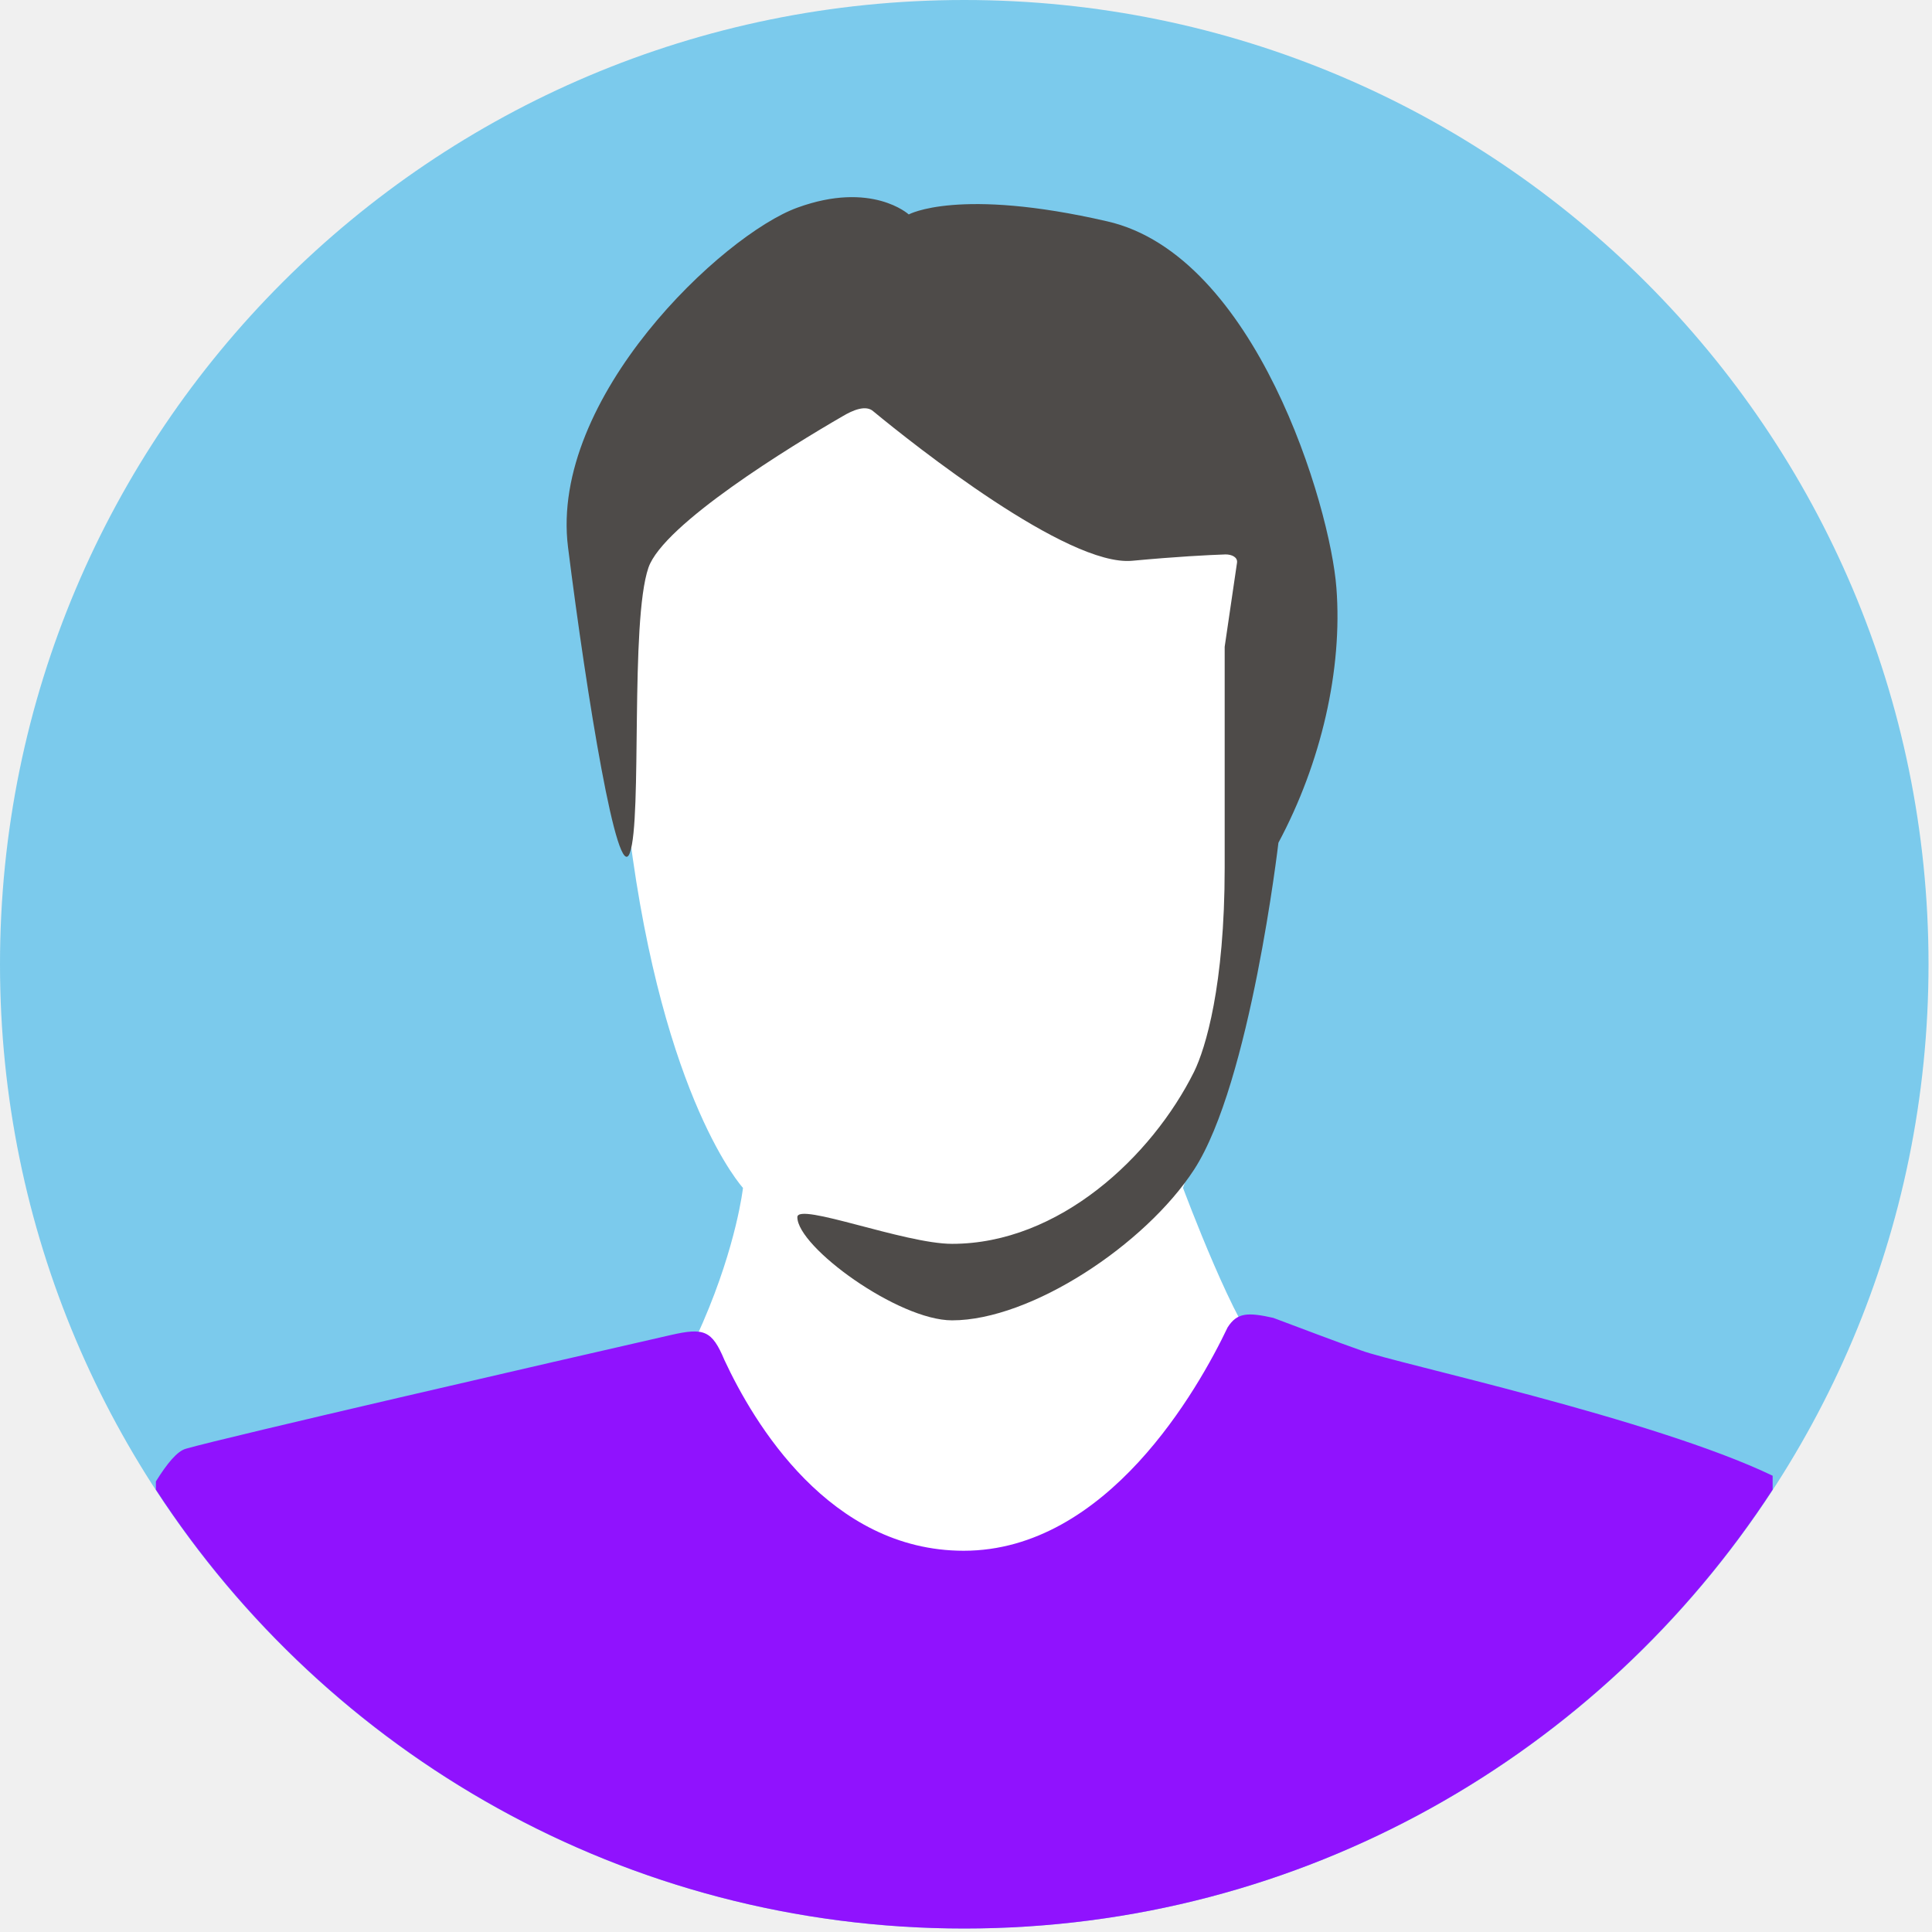
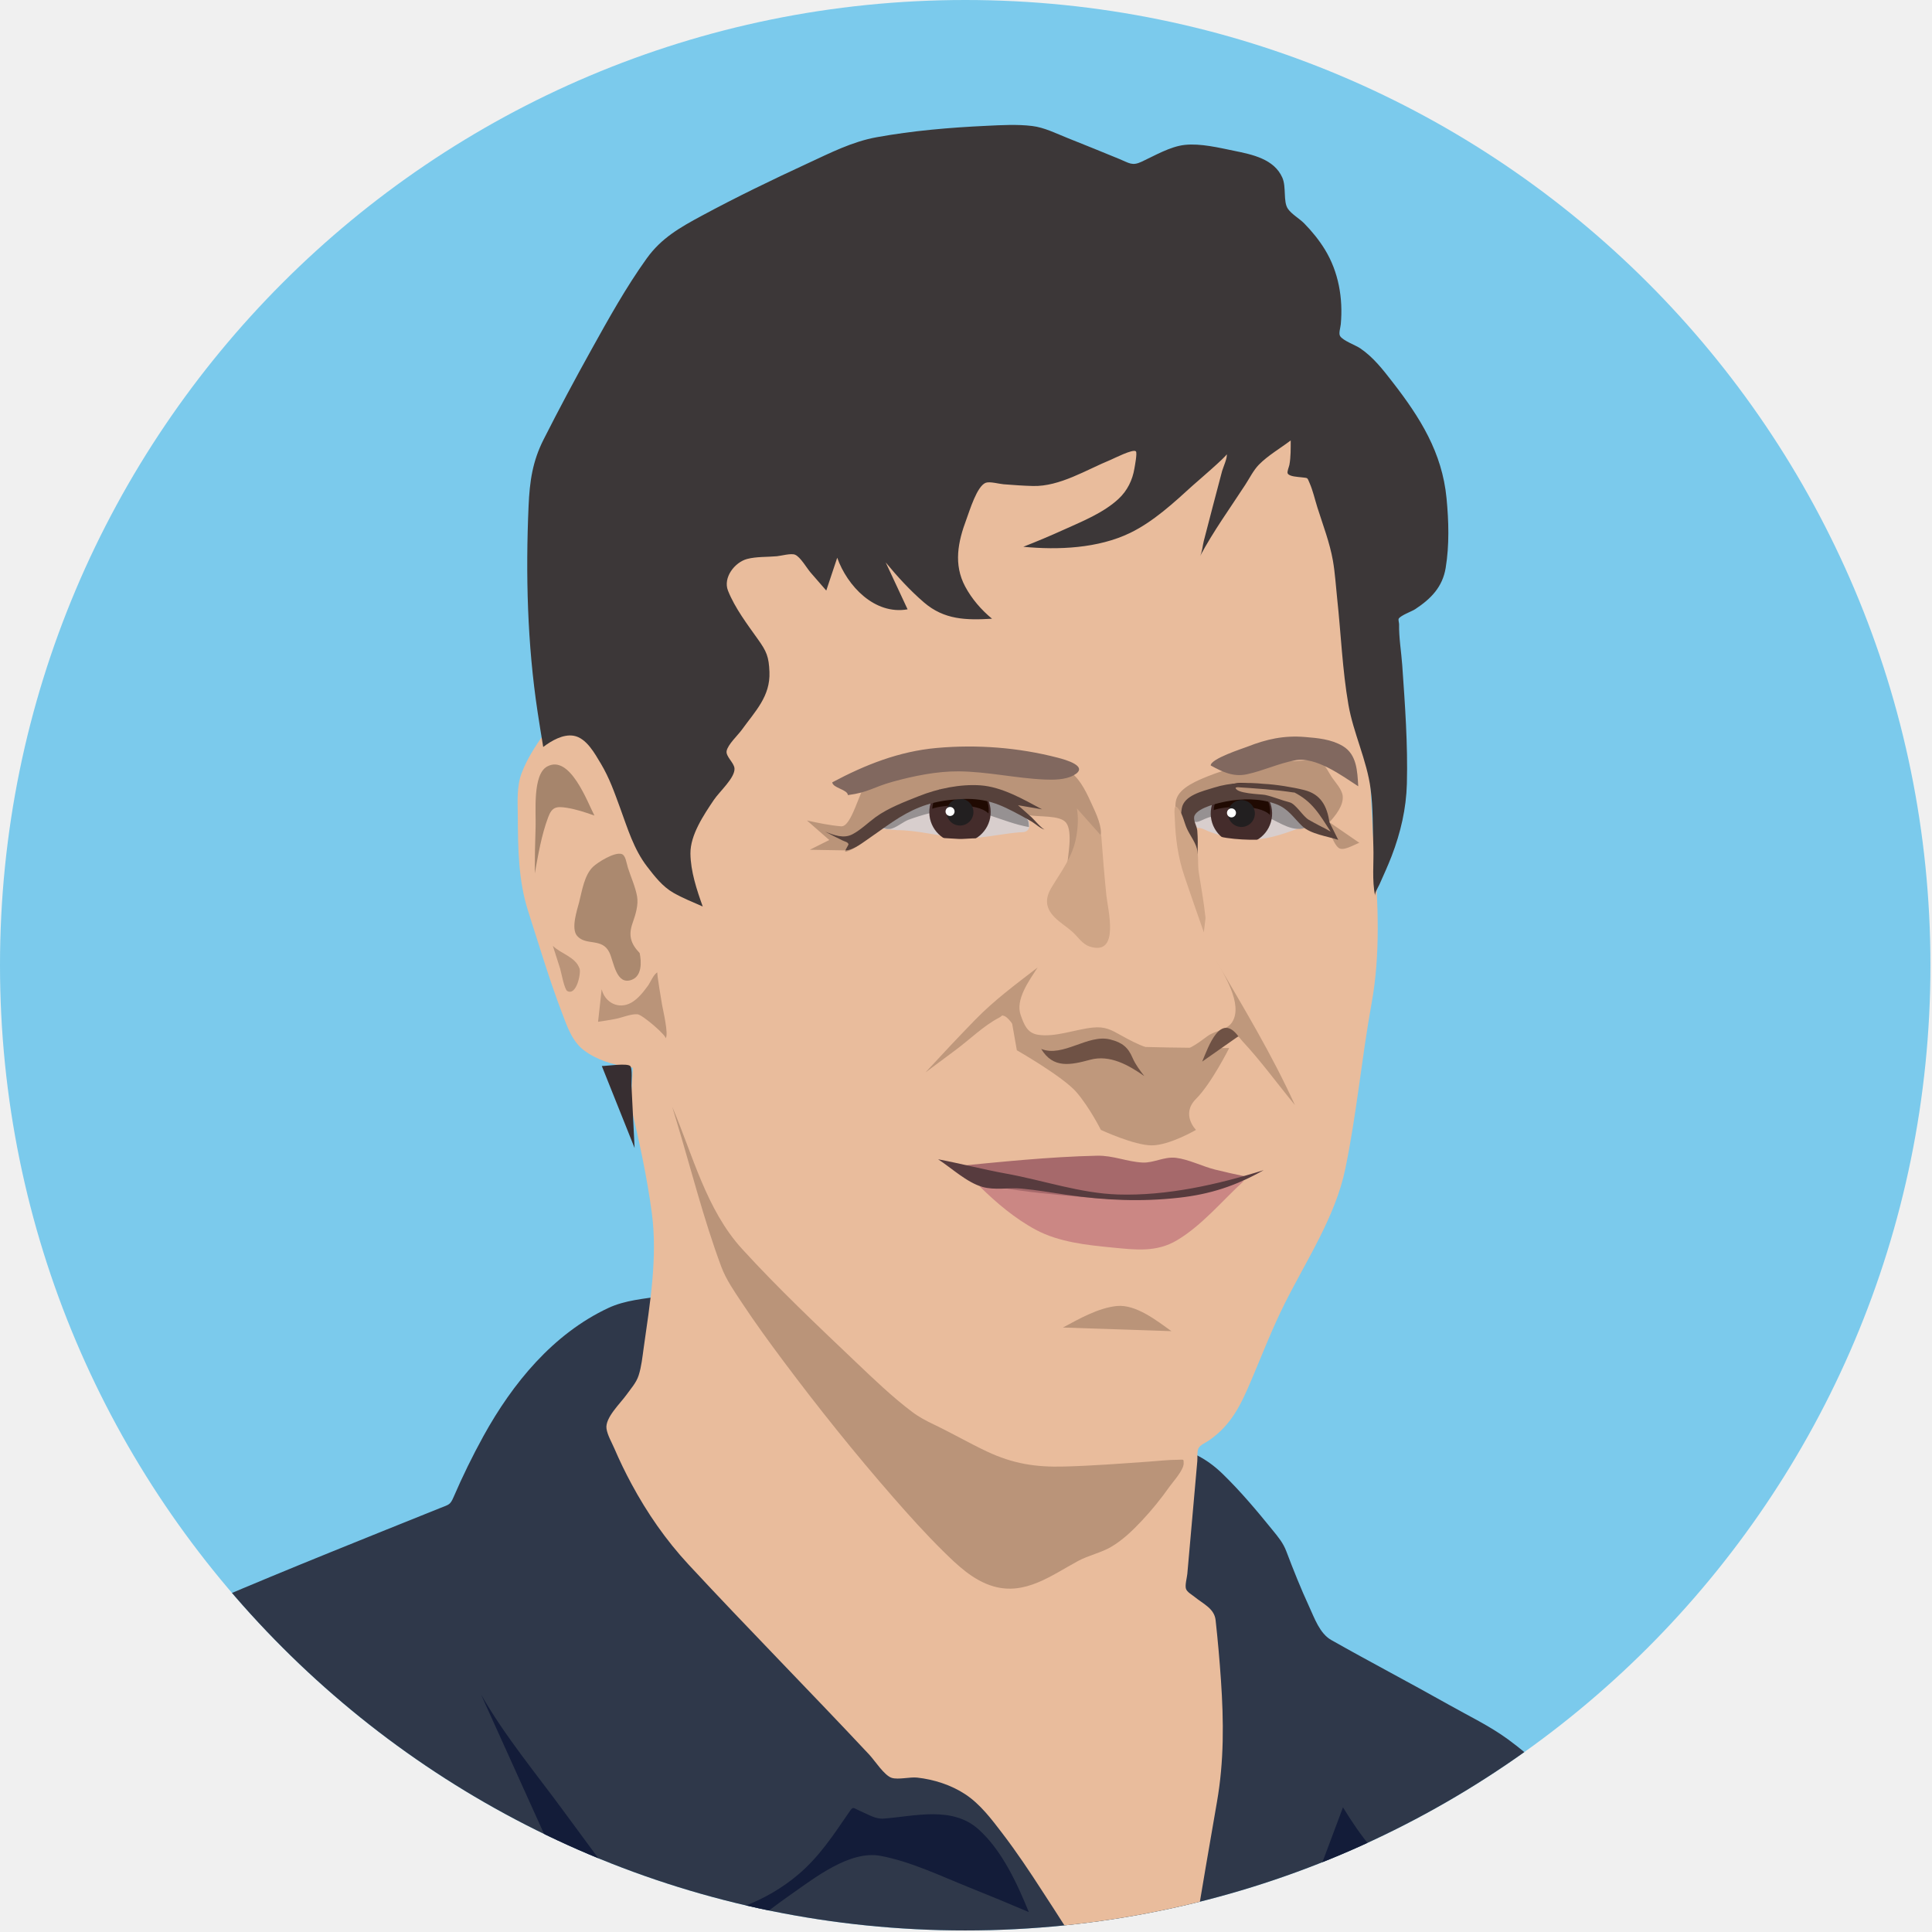
- <svg xmlns="http://www.w3.org/2000/svg" width="120" height="120" viewBox="0 0 120 120">
+ <svg xmlns="http://www.w3.org/2000/svg" xmlns:xlink="http://www.w3.org/1999/xlink" width="120" height="120" viewBox="0 0 120 120">
+   <defs>
+     <path id="chad-a" d="M119.903,59.951 C119.903,93.061 93.061,119.903 59.951,119.903 C26.841,119.903 0,93.061 0,59.951 C0,26.841 26.841,0 59.951,0 C93.061,0 119.903,26.841 119.903,59.951" />
+   </defs>
  <g fill="none" fill-rule="evenodd">
-     <path fill="#7BCAEC" d="M119.784,59.892 C119.784,92.968 92.969,119.783 59.892,119.783 C26.815,119.783 0,92.968 0,59.892 C0,26.815 26.815,0 59.892,0 C92.969,0 119.784,26.815 119.784,59.892" />
-     <path fill="#FFFFFF" d="M41.546,85.132 C41.546,85.132 41.56,86.988 43.662,82.128 C45.765,77.268 46.148,73.783 46.148,73.783 C46.148,73.783 41.203,68.411 39.09,51.74 C36.978,35.069 40.227,28.18 40.227,28.18 L55.135,21.629 L80.034,33.626 L75.998,66.308 L73.48,73.783 C73.48,73.783 76.89,82.945 78.462,84.039 C80.034,85.132 81.261,95.206 81.261,95.206 C81.261,95.206 67.639,100.974 59.968,100.974 C52.297,100.974 41.546,85.132 41.546,85.132 Z" />
-     <path fill="#4E4B49" d="M40.275,35.26 C41.202,32.563 49.149,27.696 52.35,25.846 C52.955,25.486 53.79,25.119 54.259,25.561 C56.75,27.616 66.304,35.2 70.317,34.831 C73.107,34.571 75.027,34.474 76.124,34.436 C76.502,34.436 76.879,34.603 76.834,34.948 L76.067,40.171 L76.067,53.901 C76.067,61.226 74.877,65.115 74.169,66.564 C71.55,71.825 65.792,77.257 59.134,77.257 C56.181,77.257 49.525,74.652 49.525,75.6 C49.525,77.452 55.783,82.009 59.134,82.009 C64.034,82.009 71.139,77.306 74.169,72.643 C77.667,67.25 79.405,52.344 79.405,52.344 C82.07,47.368 83.395,41.569 83.007,36.518 C82.629,31.456 77.999,15.853 68.772,13.748 C59.524,11.618 56.444,13.319 56.444,13.319 C56.444,13.319 54.145,11.214 49.525,12.898 C44.895,14.579 34.125,24.704 35.28,33.98 C36.447,43.264 38.367,55.078 39.122,52.969 C39.9,50.856 39.122,38.62 40.275,35.26 Z" />
-     <path fill="#9012FE" d="M59.892,119.784 C80.928,119.784 99.418,108.928 110.102,92.525 L110.102,91.66 C102.695,88.103 86.644,84.665 84.562,83.885 C83.132,83.388 80.823,82.504 79.085,81.855 C77.485,81.497 76.834,81.528 76.249,82.448 C74.433,86.258 68.772,96.32 59.857,96.32 C51.525,96.32 46.815,88.383 44.997,84.477 C44.222,82.63 43.73,82.448 41.66,82.922 C34.537,84.547 14.107,89.247 11.545,89.984 C11.008,90.133 10.38,90.892 9.682,92.017 L9.682,92.525 C20.365,108.928 38.855,119.784 59.892,119.784" />
+     <mask id="chad-b" fill="#fff">
+       <use xlink:href="#chad-a" />
+     </mask>
+     <use fill="#7BCAEC" xlink:href="#chad-a" />
+     <path fill="#2F384A" d="M-6.488,108.349 C-5.197,107.488 -3.565,106.95 -2.161,106.304 C0.558,105.055 3.284,103.82 6.014,102.593 C10.8,100.441 15.62,98.401 20.484,96.43 C22.777,95.5 25.073,94.576 27.37,93.655 C27.87,93.454 27.962,93.476 28.17,92.993 C28.729,91.697 29.35,90.426 30.031,89.191 C31.83,85.931 34.344,82.85 37.789,81.239 C38.83,80.752 40.03,80.666 41.154,80.497 C41.574,80.433 41.853,80.37 42.241,80.45 C43.416,80.69 44.583,81.132 45.732,81.469 C47.849,82.089 49.965,82.713 52.08,83.34 C57.142,84.84 62.201,86.352 67.239,87.933 C69.092,88.515 70.946,89.099 72.778,89.742 C74.055,90.189 74.956,90.589 75.949,91.555 C77.06,92.635 78.064,93.83 79.038,95.032 C79.409,95.49 79.696,95.826 79.9,96.364 C80.336,97.515 80.793,98.661 81.309,99.779 C81.641,100.498 81.972,101.46 82.682,101.861 C85.101,103.231 87.579,104.525 90.006,105.893 C91.231,106.584 92.522,107.199 93.66,108.03 C95.159,109.126 96.509,110.434 97.792,111.771 C99.956,114.023 102.077,116.412 103.373,119.28 C104.603,122.003 105.539,124.868 106.418,127.721 C106.593,128.288 106.765,128.856 106.929,129.426 C105.815,129.409 104.701,129.392 103.587,129.375 C100.574,129.328 97.56,129.282 94.546,129.236 C90.071,129.167 85.595,129.098 81.119,129.029 C75.683,128.946 70.246,128.862 64.81,128.778 C58.829,128.686 52.848,128.594 46.866,128.502 C40.855,128.409 34.844,128.317 28.833,128.225 C23.203,128.138 17.572,128.051 11.942,127.965 L-2.271,127.746 C-5.694,127.693 -9.117,127.641 -12.54,127.588 C-13.604,127.572 -14.668,127.555 -15.732,127.539 C-16.197,127.532 -16.943,127.665 -17.388,127.513 C-17.445,127.494 -17.537,127.511 -17.6,127.51 C-15.668,122.318 -13.64,116.955 -10.09,112.646 C-8.902,111.203 -7.703,109.769 -6.488,108.349" mask="url(#chad-b)" />
+     <path fill="#E9BC9C" d="M39.169,68.635 C39.698,70.842 40.181,73.076 40.484,75.326 C40.857,78.088 40.368,80.976 39.981,83.718 C39.901,84.282 39.843,84.883 39.667,85.429 C39.519,85.89 39.196,86.234 38.916,86.627 C38.523,87.177 37.572,88.062 37.671,88.737 C37.73,89.139 37.998,89.594 38.157,89.963 C38.478,90.712 38.834,91.447 39.221,92.165 C40.194,93.974 41.366,95.667 42.764,97.174 C46.461,101.158 50.284,105.024 53.999,108.993 C54.331,109.348 54.924,110.278 55.385,110.425 C55.789,110.554 56.522,110.36 56.968,110.41 C58.009,110.525 59.073,110.866 59.953,111.444 C60.882,112.053 61.595,113.004 62.261,113.876 C63.144,115.032 63.955,116.243 64.742,117.465 C65.65,118.877 66.642,120.313 67.385,121.822 C68.181,123.437 68.833,125.133 69.591,126.768 C70.093,127.849 70.602,128.929 71.16,129.983 C71.27,130.19 71.848,131.545 72.172,131.54 C72.51,131.535 72.858,128.146 72.917,127.788 C73.796,122.498 74.663,117.205 75.587,111.923 C76.03,109.392 76.01,106.914 75.835,104.351 C75.75,103.11 75.64,101.87 75.504,100.633 C75.425,99.91 74.753,99.636 74.199,99.186 C74.024,99.044 73.73,98.886 73.664,98.686 C73.589,98.459 73.725,97.994 73.746,97.761 C73.848,96.61 73.95,95.459 74.052,94.309 C74.157,93.123 74.262,91.938 74.367,90.752 C74.386,90.534 74.342,90.161 74.436,89.966 C74.546,89.738 74.852,89.632 75.081,89.475 C76.505,88.497 77.094,87.207 77.745,85.669 C78.41,84.098 79.028,82.502 79.791,80.975 C81.132,78.293 82.943,75.572 83.558,72.603 C84.264,69.2 84.574,65.72 85.195,62.3 C85.747,59.26 85.596,56.125 85.366,53.059 C85.112,49.684 85.046,46.285 84.893,42.905 C84.784,40.5 84.674,38.095 84.565,35.69 C84.523,34.77 84.612,33.725 84.379,32.832 C83.83,30.723 82.925,28.65 82.209,26.592 C82.111,26.311 81.971,25.438 81.727,25.263 C81.557,25.141 80.936,25.219 80.737,25.208 C76.308,24.968 71.877,24.773 67.444,24.638 C62.592,24.491 57.627,24.222 52.785,24.709 C51.208,24.868 50.178,25.338 48.997,26.437 C47.02,28.277 45.361,30.479 43.757,32.641 C42.277,34.635 40.861,36.677 39.489,38.747 C39.236,39.128 38.771,39.611 38.636,40.051 C38.57,40.265 38.634,40.551 38.647,40.779 C38.913,45.3 39.179,49.82 39.445,54.341 C39.537,55.902 39.683,57.471 39.721,59.035 C39.754,60.41 39.575,61.814 39.493,63.186 L39.169,68.635 Z" mask="url(#chad-b)" />
+     <path fill="#BF987C" d="M63.158,65.234 C63.158,65.234 66.043,66.882 66.867,67.844 C67.691,68.806 68.378,70.18 68.378,70.18 C68.378,70.18 70.439,71.141 71.538,71.141 C72.637,71.141 74.285,70.18 74.285,70.18 C74.285,70.18 73.324,69.218 74.285,68.256 C75.247,67.294 76.346,65.096 76.346,65.096 C76.346,65.096 64.394,65.096 63.845,64.409 C63.295,63.722 62.746,62.898 62.746,62.898 L63.158,65.234 Z" mask="url(#chad-b)" />
+     <path fill="#BA9479" d="M73.938 50.832C74.876 50.765 75.814 50.698 76.752 50.63 77.438 50.581 78.123 50.532 78.808 50.483 79.166 50.458 79.642 50.34 79.999 50.398 80.311 50.449 80.645 50.687 80.929 50.827 81.375 51.046 82.004 51.23 82.391 51.544 82.725 51.815 82.818 52.403 83.138 52.658 83.427 52.888 84.037 52.495 84.429 52.348 83.81 51.922 83.192 51.496 82.573 51.071 82.951 50.657 83.468 50.022 83.396 49.424 83.347 49.026 82.953 48.607 82.73 48.286 82.57 48.055 82.296 47.48 82.046 47.326 81.703 47.116 80.912 47.255 80.504 47.263 79.788 47.275 79.083 47.332 78.372 47.409 77.246 47.53 76.118 47.772 75.066 48.198 74.419 48.46 73.271 48.902 73.06 49.661 72.885 50.289 73.195 51.2 73.328 51.82 73.461 52.441 73.716 52.933 74.158 53.418 74.085 52.556 74.012 51.694 73.938 50.832M66.296 47.829C65.162 47.181 63.48 47.148 62.218 46.991 61.427 46.892 60.635 46.807 59.842 46.731 59.505 46.699 57.767 47.028 57.354 47.204 56.995 47.357 56.55 47.475 56.249 47.718 55.835 48.052 54.379 48.084 53.824 48.648 53.377 49.1 52.897 51.379 52.242 51.324 51.53 51.264 50.82 51.114 50.122 50.962 50.585 51.366 51.047 51.77 51.509 52.175L50.296 52.781 52.523 52.819C52.271 53.124 53.488 52.535 53.78 52.126 54.023 51.786 54.355 51.541 54.768 51.408 55.44 51.191 56.27 51.198 56.967 51.106 58.356 50.922 59.748 50.747 61.142 50.613 62.06 50.525 62.974 50.392 63.867 50.619 64.444 50.767 65.85 50.599 66.225 51.111 66.639 51.677 66.326 53.152 66.279 53.804 66.466 53.416 66.847 52.054 67.185 51.946 67.607 51.812 68.375 52.598 68.382 51.729 68.387 51.109 67.972 50.301 67.724 49.757 67.406 49.061 66.987 48.223 66.296 47.829" mask="url(#chad-b)" />
+     <path fill="#E9BC9C" d="M33.776,45.601 C33.247,46.346 32.731,47.149 32.405,48.006 C32.084,48.847 32.155,49.784 32.161,50.669 C32.175,52.708 32.187,54.677 32.814,56.626 C33.487,58.715 34.114,60.836 34.897,62.886 C35.219,63.731 35.524,64.674 36.272,65.237 C37.075,65.842 38.084,66.141 39.067,66.281 C39.479,66.339 41.064,66.702 41.303,66.257 C41.464,65.957 41.212,65.003 41.186,64.675 C41.022,62.623 40.85,60.571 40.681,58.519 C40.541,56.819 40.469,55.156 40.517,53.447 C40.55,52.268 40.872,51.014 40.331,49.946 C39.412,48.132 38.446,46.258 37.17,44.667 C36.738,44.13 36.207,43.437 35.438,43.622 C34.556,43.834 34.021,44.795 33.776,45.601" mask="url(#chad-b)" />
+     <path fill="#BF987C" d="M57.481,66.612 C58.497,65.511 59.522,64.416 60.568,63.343 C61.769,62.112 63.083,61.142 64.446,60.095 C63.928,60.904 63.05,62.081 63.398,63.054 C63.603,63.625 63.793,64.161 64.465,64.27 C65.525,64.441 66.793,63.937 67.855,63.826 C68.649,63.744 69.008,63.959 69.681,64.335 C70.616,64.857 71.686,65.373 72.781,65.36 C73.706,65.349 74.306,64.865 75.01,64.349 C75.475,64.007 76.214,63.982 76.528,63.493 C77.236,62.391 75.998,60.461 75.461,59.542 C77.217,62.545 78.986,65.463 80.429,68.636 C79.342,67.314 78.316,65.897 77.149,64.647 C77.045,64.536 76.992,64.401 76.863,64.384 C76.463,64.331 75.632,65.029 75.355,65.254 C74.288,66.121 73.545,67.743 71.892,67.347 C71.062,67.148 70.439,66.494 69.808,65.964 C69.403,65.624 68.959,65.246 68.471,65.029 C67.904,64.777 67.599,65.068 67.019,65.174 C65.552,65.44 64.401,65.251 63.346,64.198 C63.087,63.94 62.707,63.233 62.382,63.106 C62.195,63.034 62.281,63.092 62.044,63.216 C61.104,63.706 60.232,64.564 59.382,65.197 C58.748,65.669 58.115,66.141 57.481,66.612" mask="url(#chad-b)" />
+     <path fill="#CB8784" d="M60.851,73.691 C61.889,74.714 63.055,75.697 64.342,76.387 C65.771,77.152 67.512,77.335 69.1,77.488 C70.525,77.626 71.829,77.799 73.111,77.032 C74.683,76.091 75.908,74.582 77.254,73.354 L62.915,73.648 C62.227,73.663 61.539,73.677 60.851,73.691" mask="url(#chad-b)" />
+     <path fill="#A6696B" d="M59.166,72.457 C62.144,72.169 65.147,71.85 68.141,71.783 C69.133,71.761 70.001,72.159 70.968,72.208 C71.653,72.242 72.311,71.827 73.036,71.914 C73.84,72.01 74.685,72.451 75.482,72.648 C76.107,72.803 76.736,72.943 77.366,73.072 C76.141,73.445 74.933,73.897 73.68,74.163 C71.524,74.622 69.37,74.533 67.191,74.346 C65.501,74.201 63.788,74.048 62.117,73.755 C61.08,73.573 60.098,72.924 59.166,72.457" mask="url(#chad-b)" />
+     <path fill="#D8CECD" d="M55.7 51.56C56.965 51.56 58.272 51.931 59.536 52.037 60.79 52.142 62.006 51.815 63.245 51.702 63.48 51.681 63.73 51.726 63.871 51.513 64.077 51.202 63.818 50.691 63.585 50.496 63.107 50.095 62.324 49.906 61.751 49.695 61.282 49.523 60.71 49.23 60.204 49.192 59.659 49.15 58.988 49.369 58.459 49.47 57.723 49.609 56.989 49.725 56.35 50.133 55.731 50.528 55.154 51.002 54.586 51.467 54.958 51.498 55.329 51.529 55.7 51.56M74.378 51.435C74.565 51.368 74.944 51.596 75.113 51.656 75.513 51.796 75.924 51.951 76.347 52.003 77.067 52.092 77.578 52.183 78.294 52.108 79.322 52.001 80.44 51.515 81.42 51.188 80.412 49.761 78.647 49.711 77.056 49.694 75.842 49.682 74.999 50.139 73.899 50.631 74.059 50.899 74.218 51.167 74.378 51.435" mask="url(#chad-b)" />
+     <path fill="#969192" d="M54.768 51.408C55.471 50.924 56.198 50.37 56.986 50.035 57.711 49.727 58.555 49.604 59.334 49.512 60.325 49.395 61.343 49.349 62.24 49.837 62.705 50.089 63.178 50.38 63.594 50.707 63.9 50.947 63.878 50.962 63.911 51.37 62.269 51.092 60.687 50.085 59.023 50.265 58.264 50.347 57.272 50.605 56.42 50.92 56.12 51.031 55.588 51.469 55.269 51.487 54.976 51.503 55.058 51.455 54.768 51.408M73.938 50.832C74.21 50.015 75.13 49.885 75.855 49.715 76.371 49.593 76.883 49.603 77.409 49.567 77.694 49.548 78.089 49.436 78.369 49.493 78.963 49.612 79.687 50.044 80.225 50.321 80.68 50.556 80.916 50.963 81.238 51.37 80.905 51.46 80.876 51.504 80.539 51.48 79.743 51.424 78.948 50.719 78.165 50.563 77.263 50.383 76.191 50.591 75.279 50.725 74.672 50.813 74.284 51.35 73.938 50.832" mask="url(#chad-b)" />
+     <path fill="#442C2B" d="M61.527,50.602 C61.438,51.651 60.516,52.43 59.467,52.342 C58.418,52.253 57.639,51.331 57.727,50.281 C57.816,49.232 58.738,48.453 59.787,48.541 C60.836,48.63 61.615,49.552 61.527,50.602" mask="url(#chad-b)" />
+     <path fill="#200A02" d="M61.397,50.528 C60.706,49.824 58.461,49.998 57.904,50.233 C57.957,49.267 58.834,48.552 59.798,48.634 C60.763,48.715 61.533,49.569 61.397,50.528" mask="url(#chad-b)" />
+     <path fill="#221F20" d="M60.459,50.512 C60.421,50.971 60.017,51.312 59.557,51.273 C59.098,51.235 58.757,50.831 58.796,50.371 C58.834,49.912 59.238,49.571 59.697,49.61 C60.157,49.649 60.498,50.053 60.459,50.512" mask="url(#chad-b)" />
+     <path fill="#FEFEFE" d="M59.289,50.426 C59.276,50.58 59.141,50.694 58.987,50.681 C58.833,50.668 58.718,50.533 58.731,50.379 C58.744,50.224 58.88,50.11 59.034,50.123 C59.188,50.136 59.302,50.271 59.289,50.426" mask="url(#chad-b)" />
+     <path fill="#442C2B" d="M79.007,50.689 C78.918,51.739 77.996,52.518 76.947,52.429 C75.897,52.341 75.119,51.418 75.207,50.369 C75.295,49.319 76.218,48.54 77.267,48.629 C78.316,48.717 79.095,49.64 79.007,50.689" mask="url(#chad-b)" />
+     <path fill="#200A02" d="M78.877,50.615 C78.186,49.911 75.94,50.086 75.384,50.321 C75.436,49.354 76.313,48.64 77.278,48.721 C78.242,48.803 79.013,49.657 78.877,50.615" mask="url(#chad-b)" />
+     <path fill="#221F20" d="M77.939,50.599 C77.9,51.059 77.496,51.4 77.037,51.361 C76.578,51.322 76.236,50.918 76.275,50.459 C76.314,49.999 76.718,49.658 77.177,49.697 C77.636,49.736 77.978,50.14 77.939,50.599" mask="url(#chad-b)" />
+     <path fill="#FEFEFE" d="M76.769,50.513 C76.756,50.667 76.62,50.781 76.466,50.768 C76.312,50.755 76.198,50.62 76.211,50.466 C76.224,50.312 76.359,50.197 76.513,50.21 C76.667,50.223 76.782,50.359 76.769,50.513" mask="url(#chad-b)" />
+     <path fill="#81685F" d="M51.694 48.592C53.738 47.501 55.851 46.666 58.172 46.458 60.683 46.232 63.257 46.427 65.702 47.063 66.178 47.186 67.711 47.609 66.664 48.167 66.159 48.437 65.438 48.443 64.875 48.418 63.102 48.34 61.321 47.925 59.551 47.91 58.195 47.9 56.763 48.193 55.461 48.551 54.21 48.895 53.97 49.213 52.665 49.385 52.638 49.031 51.721 48.946 51.694 48.592M75.199 47.544C75.199 47.126 77.173 46.497 77.477 46.378 78.671 45.909 79.743 45.671 81.034 45.775 81.852 45.842 82.672 45.91 83.393 46.333 84.278 46.852 84.307 47.902 84.363 48.837 83.332 48.168 81.741 46.989 80.454 47.222 79.432 47.407 78.463 47.875 77.444 48.092 76.607 48.27 75.931 47.948 75.199 47.544" mask="url(#chad-b)" />
+     <path fill="#BA9479" d="M58.341,49.06 C58.751,49.02 59.162,48.981 59.573,48.941 C59.756,48.924 60.52,48.97 60.666,48.83 C61.069,48.44 59.534,48.43 59.354,48.444 C59.17,48.459 58.485,48.459 58.368,48.609 C58.305,48.69 58.341,48.938 58.341,49.06" mask="url(#chad-b)" />
+     <path fill="#E9BC9C" d="M58.107 52.023C58.599 52.055 59.092 52.084 59.585 52.11 59.909 52.128 60.902 51.982 61.17 52.157 61.177 52.162 59.943 52.709 59.691 52.674 59.157 52.6 58.59 52.253 58.107 52.023M75.504 51.876C76.139 52.152 78.195 52.228 78.691 52.101 79.284 51.949 77.731 52.856 77.455 52.846 76.663 52.817 76.037 52.509 75.504 51.876" mask="url(#chad-b)" />
+     <path fill="#3C3738" d="M43.648,56.304 C43.277,55.272 42.895,54.119 42.884,53.014 C42.872,51.861 43.71,50.619 44.336,49.687 C44.688,49.163 45.672,48.298 45.62,47.719 C45.589,47.371 45.074,46.987 45.131,46.65 C45.197,46.254 45.842,45.653 46.071,45.335 C46.909,44.171 47.85,43.256 47.792,41.74 C47.756,40.785 47.608,40.455 47.088,39.724 C46.416,38.777 45.652,37.775 45.218,36.69 C44.895,35.88 45.632,34.921 46.41,34.717 C46.981,34.567 47.661,34.603 48.25,34.549 C48.522,34.525 49.131,34.349 49.385,34.455 C49.718,34.594 50.115,35.294 50.35,35.564 C50.673,35.936 50.997,36.309 51.321,36.681 C51.548,36.001 51.774,35.321 52.001,34.641 C52.621,36.39 54.321,38.208 56.372,37.847 C55.918,36.875 55.465,35.904 55.012,34.932 C55.741,35.815 56.525,36.676 57.395,37.422 C58.649,38.497 60.001,38.527 61.617,38.43 C60.949,37.882 60.355,37.192 59.948,36.429 C59.217,35.061 59.498,33.656 60.023,32.262 C60.222,31.733 60.676,30.195 61.225,29.987 C61.476,29.891 62.069,30.059 62.336,30.079 C62.942,30.126 63.55,30.171 64.158,30.186 C65.825,30.228 67.484,29.174 68.992,28.558 C69.172,28.484 70.393,27.859 70.553,28.035 C70.645,28.136 70.483,28.964 70.461,29.096 C70.343,29.816 70.023,30.471 69.487,30.974 C68.549,31.854 67.21,32.388 66.054,32.91 C65.232,33.282 64.4,33.633 63.56,33.961 C65.73,34.171 68.212,34.062 70.199,33.098 C71.641,32.398 72.905,31.228 74.08,30.158 C74.225,30.027 76.229,28.309 76.188,28.214 C76.263,28.388 75.956,29.071 75.907,29.257 C75.713,29.986 75.521,30.717 75.33,31.447 C75.141,32.167 74.954,32.887 74.768,33.607 C74.695,33.892 74.67,34.295 74.532,34.553 C75.352,33.013 76.398,31.568 77.349,30.106 C77.613,29.7 77.855,29.206 78.193,28.861 C78.755,28.288 79.53,27.842 80.169,27.355 C80.167,27.854 80.178,28.38 80.087,28.871 C80.064,28.996 79.925,29.303 79.984,29.411 C80.087,29.604 80.64,29.621 80.822,29.645 C81.261,29.703 81.178,29.633 81.337,29.993 C81.549,30.472 81.668,31.022 81.826,31.521 C82.168,32.604 82.597,33.713 82.792,34.835 C82.925,35.605 82.97,36.4 83.054,37.176 C83.29,39.357 83.377,41.609 83.753,43.771 C84.061,45.541 84.9,47.22 85.133,49.01 C85.286,50.185 85.258,51.408 85.302,52.59 C85.338,53.553 85.205,54.697 85.414,55.641 C85.372,55.454 85.608,55.096 85.676,54.944 C85.938,54.355 86.207,53.77 86.439,53.168 C86.996,51.719 87.343,50.229 87.384,48.675 C87.448,46.223 87.266,43.757 87.095,41.312 C87.036,40.478 86.884,39.605 86.9,38.77 C86.902,38.692 86.838,38.494 86.877,38.427 C86.997,38.222 87.696,37.972 87.896,37.84 C88.882,37.19 89.596,36.465 89.793,35.275 C90.027,33.86 89.984,32.369 89.847,30.946 C89.574,28.106 88.208,25.937 86.487,23.721 C85.884,22.944 85.311,22.2 84.493,21.639 C84.202,21.439 83.421,21.166 83.238,20.877 C83.133,20.713 83.258,20.359 83.279,20.133 C83.425,18.526 83.141,16.888 82.293,15.501 C81.931,14.911 81.491,14.37 81.007,13.876 C80.716,13.58 80.223,13.304 79.993,12.967 C79.688,12.519 79.907,11.618 79.647,11.031 C79.136,9.875 77.783,9.597 76.66,9.368 C75.714,9.175 74.563,8.894 73.588,9 C72.681,9.098 71.72,9.668 70.904,10.047 C70.313,10.321 70.14,10.127 69.52,9.873 C68.455,9.436 67.389,9.002 66.319,8.577 C65.606,8.294 64.872,7.917 64.103,7.825 C63.171,7.712 62.204,7.771 61.27,7.815 C58.995,7.921 56.694,8.117 54.452,8.523 C52.935,8.797 51.56,9.502 50.17,10.145 C47.956,11.169 45.754,12.233 43.607,13.39 C42.235,14.13 41.079,14.781 40.164,16.058 C38.881,17.847 37.803,19.792 36.735,21.713 C35.711,23.554 34.718,25.412 33.767,27.291 C33.076,28.654 32.898,29.891 32.831,31.429 C32.644,35.67 32.752,39.997 33.388,44.198 C33.499,44.931 33.616,45.664 33.74,46.396 C34.246,46.012 34.968,45.588 35.627,45.698 C36.423,45.831 36.946,46.808 37.322,47.435 C37.851,48.318 38.159,49.21 38.513,50.173 C38.98,51.447 39.362,52.748 40.198,53.832 C40.667,54.44 41.16,55.076 41.835,55.458 C42.412,55.785 43.041,56.038 43.648,56.304" mask="url(#chad-b)" />
+     <path fill="#573B3E" d="M58.267,72.005 C59.688,72.274 61.084,72.641 62.507,72.898 C64.807,73.314 67.103,74.12 69.447,74.192 C72.46,74.286 75.621,73.581 78.489,72.68 C76.776,73.65 75.181,74.175 73.227,74.393 C70.86,74.657 68.623,74.555 66.274,74.216 C65.332,74.08 64.389,73.91 63.44,73.825 C62.638,73.752 61.802,73.944 61.013,73.72 C60.057,73.447 59.105,72.552 58.267,72.005" mask="url(#chad-b)" />
+     <path fill="#6F5245" d="M64.671 65.152C66.03 65.695 67.571 64.212 68.957 64.563 69.707 64.752 70.068 65.053 70.346 65.706 70.521 66.114 70.805 66.487 71.074 66.837 70.096 66.153 68.938 65.493 67.715 65.822 66.52 66.143 65.423 66.399 64.671 65.152M74.67 65.938C75.067 64.986 75.799 62.859 76.916 64.365 76.168 64.889 75.419 65.414 74.67 65.938" mask="url(#chad-b)" />
+     <path fill="#BA9479" d="M66.019 82.455C68.266 82.53 70.513 82.605 72.76 82.68 71.842 82.025 70.549 80.999 69.363 81.119 68.214 81.235 67.024 81.918 66.019 82.455M41.753 68.747C43.022 71.709 43.861 75.13 46.087 77.568 48.317 80.011 50.757 82.318 53.154 84.597 54.278 85.666 55.41 86.757 56.651 87.692 57.096 88.028 57.538 88.255 58.039 88.495 59.138 89.021 60.193 89.634 61.295 90.153 62.928 90.921 64.34 91.138 66.112 91.089 67.88 91.041 69.644 90.905 71.408 90.78 71.991 90.738 72.581 90.67 73.166 90.669 73.517 90.668 73.522 90.596 73.52 90.894 73.519 91.315 72.864 92.025 72.636 92.346 72.117 93.08 71.55 93.785 70.934 94.44 70.366 95.046 69.748 95.646 69.029 96.071 68.38 96.454 67.628 96.596 66.96 96.956 65.313 97.844 63.686 99.105 61.703 98.53 60.439 98.164 59.457 97.211 58.545 96.311 57.476 95.255 56.469 94.135 55.481 93.004 53.1 90.277 50.831 87.447 48.664 84.548 47.779 83.364 46.908 82.168 46.093 80.936 45.621 80.224 45.101 79.485 44.801 78.68 43.695 75.711 42.916 72.58 41.996 69.549 41.915 69.282 41.834 69.014 41.753 68.747" mask="url(#chad-b)" />
+     <path fill="#AB896F" d="M39.731,59.196 C39.162,58.605 39.024,58.086 39.293,57.325 C39.474,56.814 39.665,56.206 39.569,55.67 C39.463,55.08 39.187,54.477 39.004,53.906 C38.906,53.598 38.864,53.115 38.602,53.041 C38.156,52.914 37.133,53.554 36.836,53.836 C36.294,54.351 36.15,55.333 35.973,56.03 C35.849,56.517 35.447,57.675 35.848,58.132 C36.404,58.768 37.401,58.226 37.853,59.166 C38.124,59.729 38.269,61.231 39.246,60.854 C39.877,60.61 39.846,59.748 39.731,59.196" mask="url(#chad-b)" />
+     <path fill="#A6856C" d="M36.922,50.657 C36.488,49.827 35.403,46.836 33.983,47.61 C33.065,48.11 33.298,50.481 33.267,51.357 C33.233,52.322 33.216,53.287 33.215,54.253 C33.429,53.088 33.631,51.869 34.049,50.758 C34.283,50.135 34.536,50.067 35.208,50.174 C35.791,50.268 36.367,50.457 36.922,50.657" mask="url(#chad-b)" />
+     <path fill="#BA9479" d="M34.338 58.747C34.84 59.249 35.755 59.429 36 60.171 36.094 60.457 35.808 61.863 35.237 61.556 35.049 61.455 34.849 60.342 34.788 60.152 34.638 59.683 34.488 59.215 34.338 58.747M37.147 63.466C37.222 62.792 37.297 62.118 37.371 61.444 37.574 62.28 38.427 62.713 39.201 62.282 39.637 62.039 39.967 61.605 40.256 61.209 40.387 61.03 40.615 60.481 40.834 60.399 40.778 60.42 41.097 62.24 41.118 62.387 41.155 62.646 41.567 64.317 41.332 64.495 41.475 64.387 39.903 63.016 39.592 62.997 39.169 62.97 38.634 63.212 38.213 63.29 37.859 63.356 37.503 63.414 37.147 63.466" mask="url(#chad-b)" />
+     <path fill="#131C39" d="M29.879 105.251C31.353 107.831 33.33 110.201 35.081 112.593 36.103 113.988 37.129 115.38 38.158 116.77 38.611 117.382 39.055 118.253 39.632 118.757 40.3 119.341 41.605 119.283 42.404 119.231 44.995 119.06 47.575 118.126 49.562 116.446 50.895 115.319 51.766 113.977 52.735 112.564 53.009 112.163 52.949 112.28 53.483 112.509 53.96 112.714 54.383 112.995 54.887 112.956 56.827 112.809 59.154 112.158 60.784 113.628 62.237 114.937 63.174 116.976 63.902 118.762 62.676 118.238 61.442 117.729 60.204 117.233 58.441 116.526 56.572 115.623 54.695 115.271 52.779 114.911 50.595 116.647 49.136 117.66 47.188 119.01 45.385 120.665 43.247 121.712 42.126 122.261 40.949 122.693 39.758 123.062 39.495 123.144 38.401 123.648 38.134 123.515 38.051 123.473 37.952 123.11 37.916 123.031 37.717 122.591 37.518 122.151 37.319 121.71 35.916 118.606 34.513 115.502 33.11 112.399 32.033 110.016 30.956 107.634 29.879 105.251M78.162 126.268C79.694 122.182 81.227 118.095 82.759 114.008 82.978 113.424 83.197 112.841 83.415 112.257 84.443 113.939 85.775 115.795 87.507 116.797 89.388 117.887 91.809 118.332 93.923 118.762 92.564 118.921 91.197 119.03 89.83 119.076 88.848 119.11 87.846 119.13 86.871 118.993 85.996 118.87 85.298 118.373 84.466 118.14 84.111 118.041 84.298 117.996 84.071 118.142 83.748 118.35 83.451 118.995 83.227 119.302 82.24 120.659 81.253 122.017 80.266 123.374L78.162 126.268z" mask="url(#chad-b)" />
+     <path fill="#CFA586" d="M68.402,51.915 C68.493,53.145 68.594,54.375 68.717,55.602 C68.805,56.479 69.582,59.4 67.688,58.792 C67.232,58.646 66.979,58.221 66.646,57.912 C66.36,57.646 66.029,57.434 65.731,57.183 C65.032,56.595 64.8,55.986 65.297,55.151 C65.935,54.078 66.636,53.219 66.855,51.947 C66.953,51.382 66.985,50.784 66.89,50.215 C67.394,50.782 67.898,51.348 68.402,51.915" mask="url(#chad-b)" />
+     <path fill="#372E31" d="M37.38,66.212 C38.059,67.91 38.738,69.607 39.416,71.305 C39.352,70.015 39.287,68.726 39.223,67.437 C39.212,67.215 39.297,66.364 39.144,66.212 C38.951,66.02 37.685,66.212 37.38,66.212" mask="url(#chad-b)" />
+     <path fill="#BA9479" d="M76.295,49.055 C76.864,48.862 77.224,48.716 77.814,48.776 C78.019,48.798 78.49,48.752 78.665,48.864 C78.848,48.981 79.006,49.403 79.124,49.591 C78.547,49.593 77.969,49.596 77.391,49.598 C76.682,49.602 76.638,49.693 76.295,49.055" mask="url(#chad-b)" />
+     <path fill="#56413B" d="M80.096,49.832 C79.585,49.704 79.101,49.488 78.581,49.375 C78.333,49.321 76.671,49.303 76.749,48.888 C77.974,48.968 79.175,49.041 80.396,49.23 C80.371,49.215 80.347,49.199 80.323,49.184 C81.521,49.776 81.945,50.576 82.651,51.655 C82.211,51.39 81.74,51.182 81.298,50.925 C80.915,50.701 80.487,49.93 80.096,49.832 M82.573,51.071 C82.426,50.063 82.034,49.332 81.018,49.074 C80.325,48.897 79.235,48.721 78.499,48.687 C77.464,48.584 76.411,48.603 75.409,48.919 C74.705,49.141 73.532,49.395 73.401,50.218 C73.142,51.843 73.73,52.955 74.357,54.391 C74.353,53.468 74.44,52.509 74.366,51.592 C74.343,51.307 74.069,50.909 74.202,50.641 C74.445,50.151 75.695,49.869 76.147,49.782 C77.147,49.588 78.285,49.579 79.253,49.941 C80.02,50.228 80.334,50.785 80.886,51.313 C81.401,51.806 82.423,51.937 83.12,52.164 C82.937,51.799 82.755,51.435 82.573,51.071" mask="url(#chad-b)" />
+     <path fill="#CFA586" d="M74.878,57.018 C74.776,56.059 74.609,55.121 74.457,54.175 C74.381,53.7 74.462,53.154 74.337,52.695 C74.22,52.264 73.894,51.859 73.714,51.449 C73.554,51.083 73.475,50.644 73.25,50.31 C72.85,49.719 72.959,50.53 72.971,50.883 C73.014,52.1 73.17,53.243 73.557,54.393 C73.953,55.569 74.362,56.739 74.773,57.909 C74.808,57.612 74.843,57.315 74.878,57.018" mask="url(#chad-b)" />
+     <path fill="#56413B" d="M51.248,51.654 C51.8,51.874 52.4,52.108 52.953,51.815 C53.47,51.542 53.916,51.095 54.388,50.752 C55.172,50.182 56.19,49.801 57.085,49.444 C58.249,48.98 59.645,48.692 60.895,48.779 C62.227,48.871 63.566,49.647 64.725,50.269 C64.227,50.184 63.73,50.099 63.232,50.014 C63.514,50.263 63.796,50.513 64.076,50.765 C64.184,50.861 64.754,51.526 64.888,51.517 C64.711,51.529 64.261,51.136 64.109,51.048 C63.581,50.743 63.046,50.448 62.496,50.186 C61.303,49.616 60.311,49.538 58.994,49.687 C57.61,49.842 56.604,50.271 55.455,51.039 C54.981,51.356 54.524,51.697 54.053,52.018 C53.686,52.267 52.991,52.819 52.523,52.819 C52.482,52.819 52.708,52.478 52.701,52.439 C52.675,52.302 52.469,52.272 52.335,52.205 C51.97,52.026 51.607,51.843 51.248,51.654" mask="url(#chad-b)" />
  </g>
</svg>
